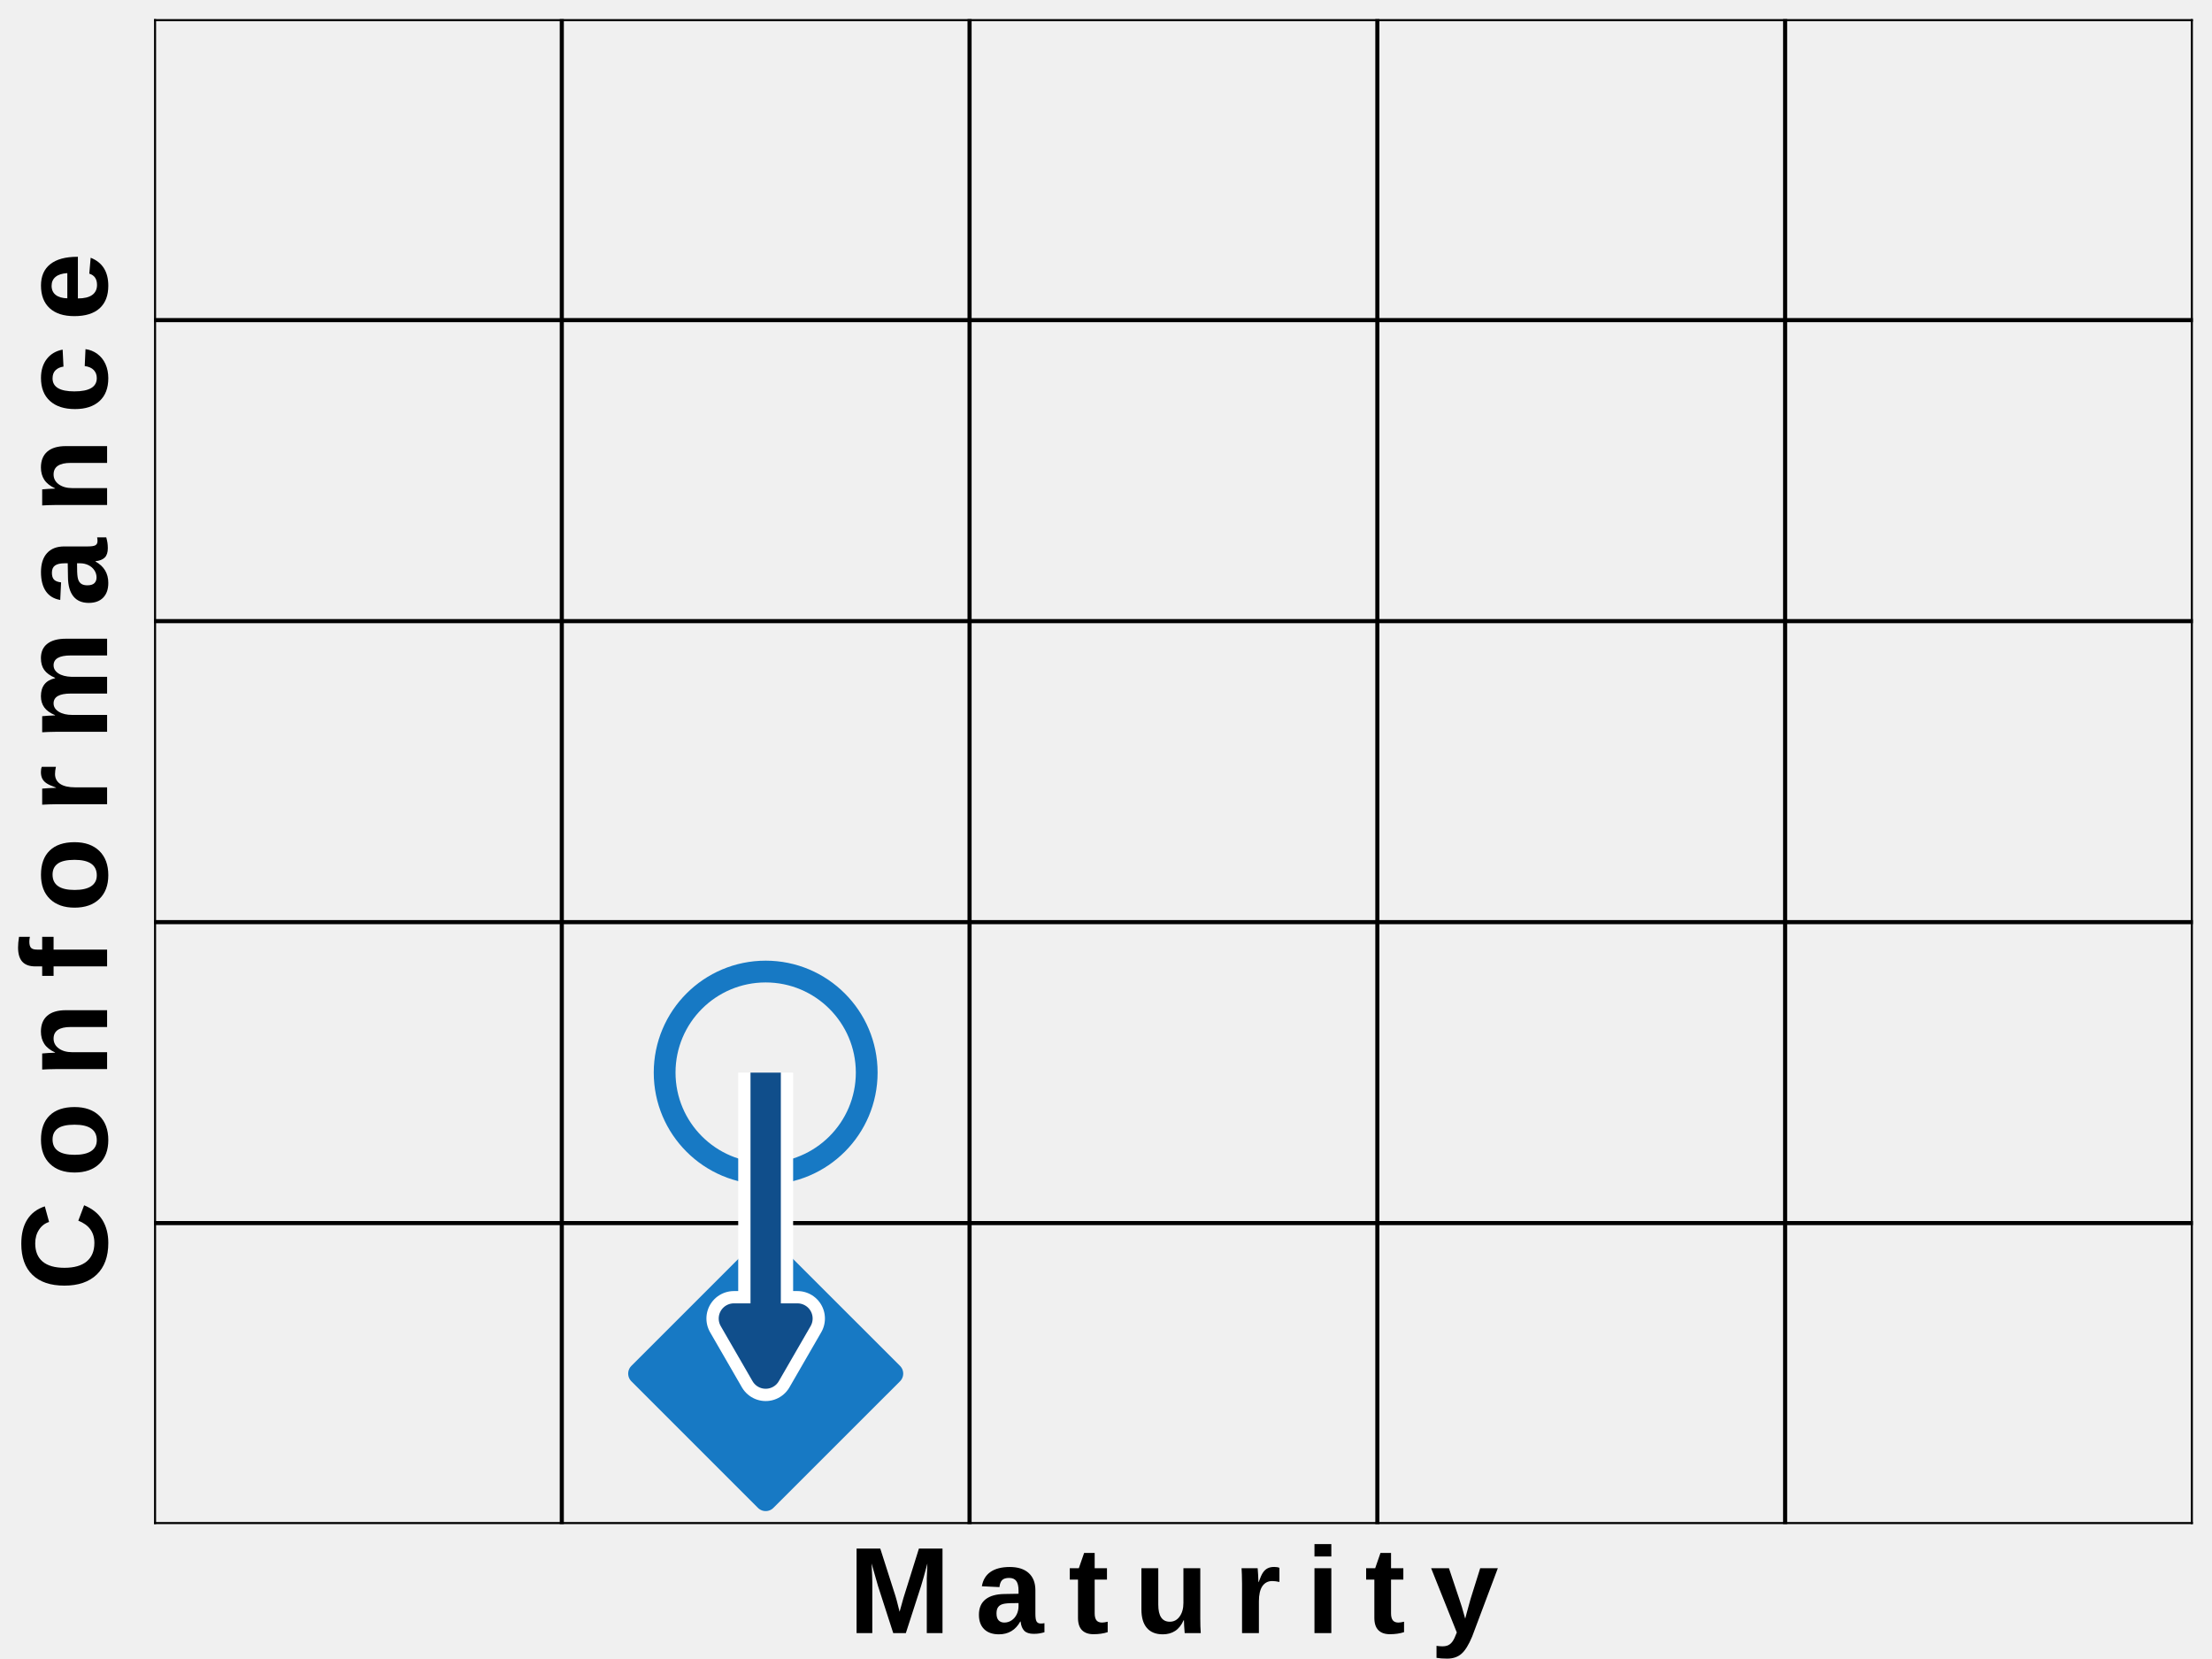
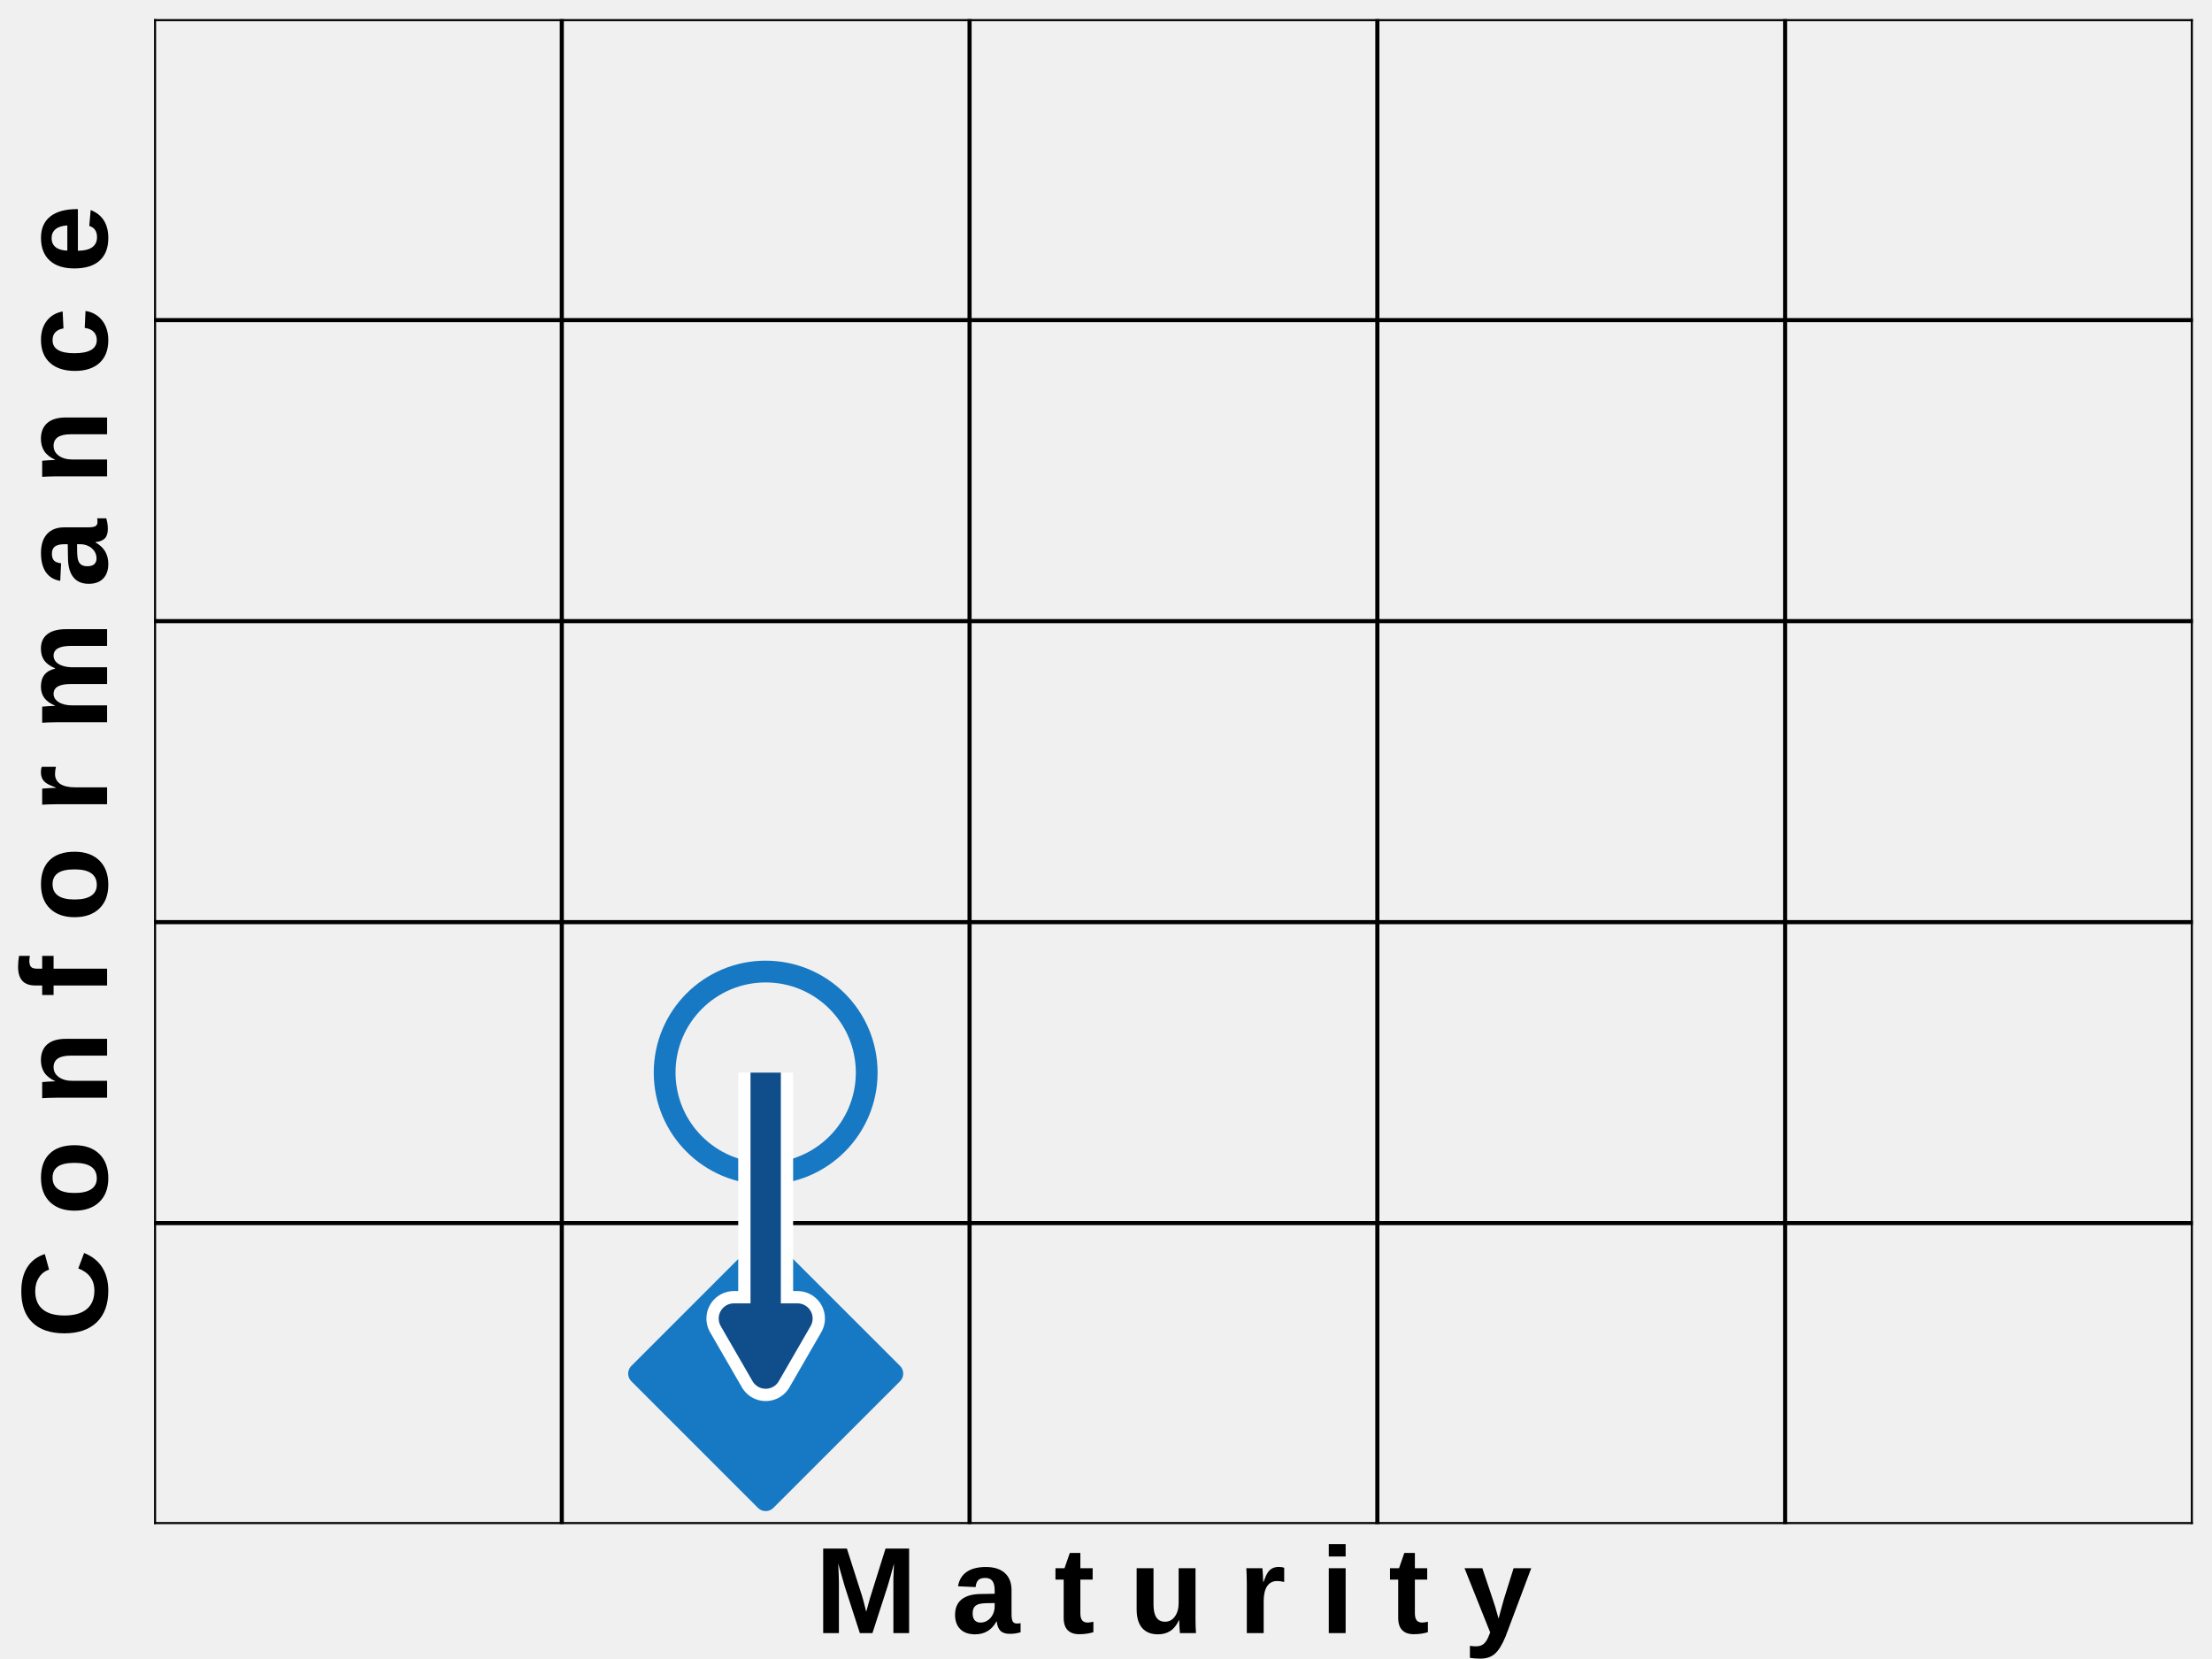
- <svg xmlns="http://www.w3.org/2000/svg" class="svglite" width="576.00pt" height="432.00pt" viewBox="0 0 576.00 432.00">
+ <svg xmlns="http://www.w3.org/2000/svg" width="768" height="576" class="svglite" viewBox="0 0 576 432">
  <defs>
-     <style type="text/css">
-     .svglite line, .svglite polyline, .svglite polygon, .svglite path, .svglite rect, .svglite circle {
-       fill: none;
-       stroke: #000000;
-       stroke-linecap: round;
-       stroke-linejoin: round;
-       stroke-miterlimit: 10.00;
-     }
-     .svglite text {
-       white-space: pre;
-     }
-   </style>
+     <style type="text/css">.svglite circle,.svglite line,.svglite polygon,.svglite rect{fill:none;stroke:#000;stroke-linecap:round;stroke-linejoin:round;stroke-miterlimit:10}.svglite text{white-space:pre}</style>
  </defs>
-   <rect width="100%" height="100%" style="stroke: none; fill: none;" />
+   <rect width="100%" height="100%" style="stroke:none;fill:none" />
  <defs>
    <clipPath id="cpMC4wMHw1NzYuMDB8MC4wMHw0MzIuMDA=">
-       <rect x="0.00" y="0.00" width="576.00" height="432.00" />
+       <rect width="576" height="432" x="0" y="0" />
    </clipPath>
  </defs>
-   <g clip-path="url(#cpMC4wMHw1NzYuMDB8MC4wMHw0MzIuMDA=)">
- </g>
  <defs>
    <clipPath id="cpNDAuMTF8NTcxLjAyfDQuOTh8Mzk2Ljg3">
-       <rect x="40.11" y="4.98" width="530.91" height="391.89" />
+       <rect width="530.91" height="391.89" x="40.11" y="4.98" />
    </clipPath>
  </defs>
  <g clip-path="url(#cpNDAuMTF8NTcxLjAyfDQuOTh8Mzk2Ljg3)">
-     <circle cx="199.38" cy="279.30" r="26.31" style="stroke-width: 5.67; stroke: #1779C4;" />
-     <polygon points="199.38,390.65 232.36,357.68 199.38,324.71 166.41,357.68 " style="stroke-width: 5.67; stroke: #1779C4; fill: #1779C4;" />
-     <line x1="40.11" y1="396.87" x2="40.11" y2="4.98" style="stroke-width: 1.07; stroke-linecap: butt;" />
-     <line x1="146.29" y1="396.87" x2="146.29" y2="4.98" style="stroke-width: 1.07; stroke-linecap: butt;" />
-     <line x1="252.47" y1="396.87" x2="252.47" y2="4.98" style="stroke-width: 1.07; stroke-linecap: butt;" />
-     <line x1="358.66" y1="396.87" x2="358.66" y2="4.98" style="stroke-width: 1.07; stroke-linecap: butt;" />
-     <line x1="464.84" y1="396.87" x2="464.84" y2="4.98" style="stroke-width: 1.07; stroke-linecap: butt;" />
-     <line x1="571.02" y1="396.87" x2="571.02" y2="4.98" style="stroke-width: 1.07; stroke-linecap: butt;" />
-     <line x1="40.11" y1="396.87" x2="571.02" y2="396.87" style="stroke-width: 1.07; stroke-linecap: butt;" />
-     <line x1="40.11" y1="318.49" x2="571.02" y2="318.49" style="stroke-width: 1.07; stroke-linecap: butt;" />
-     <line x1="40.11" y1="240.12" x2="571.02" y2="240.12" style="stroke-width: 1.07; stroke-linecap: butt;" />
-     <line x1="40.11" y1="161.74" x2="571.02" y2="161.74" style="stroke-width: 1.07; stroke-linecap: butt;" />
-     <line x1="40.11" y1="83.36" x2="571.02" y2="83.36" style="stroke-width: 1.07; stroke-linecap: butt;" />
-     <line x1="40.11" y1="4.98" x2="571.02" y2="4.98" style="stroke-width: 1.07; stroke-linecap: butt;" />
-     <line x1="199.38" y1="279.30" x2="199.38" y2="357.68" style="stroke-width: 14.30; stroke: #FFFFFF; stroke-linecap: butt;" />
-     <polygon points="191.10,343.34 199.38,357.68 207.66,343.34 " style="stroke-width: 14.30; stroke: #FFFFFF; stroke-linecap: butt; fill: #FFFFFF;" />
-     <line x1="199.38" y1="279.30" x2="199.38" y2="357.68" style="stroke-width: 7.90; stroke: #104E8B; stroke-linecap: butt;" />
-     <polygon points="191.10,343.34 199.38,357.68 207.66,343.34 " style="stroke-width: 7.90; stroke: #104E8B; stroke-linecap: butt; fill: #104E8B;" />
+     <circle cx="199.38" cy="279.3" r="26.31" style="stroke-width:5.67;stroke:#1779c4" />
+     <polygon points="199.38 390.65 232.36 357.68 199.38 324.71 166.41 357.68" style="stroke-width:5.67;stroke:#1779c4;fill:#1779c4" />
+     <line x1="40.11" x2="40.11" y1="396.87" y2="4.98" style="stroke-width:1.07;stroke-linecap:butt" />
+     <line x1="146.29" x2="146.29" y1="396.87" y2="4.98" style="stroke-width:1.07;stroke-linecap:butt" />
+     <line x1="252.47" x2="252.47" y1="396.87" y2="4.98" style="stroke-width:1.07;stroke-linecap:butt" />
+     <line x1="358.66" x2="358.66" y1="396.87" y2="4.98" style="stroke-width:1.07;stroke-linecap:butt" />
+     <line x1="464.84" x2="464.84" y1="396.87" y2="4.98" style="stroke-width:1.07;stroke-linecap:butt" />
+     <line x1="571.02" x2="571.02" y1="396.87" y2="4.98" style="stroke-width:1.07;stroke-linecap:butt" />
+     <line x1="40.11" x2="571.02" y1="396.87" y2="396.87" style="stroke-width:1.07;stroke-linecap:butt" />
+     <line x1="40.11" x2="571.02" y1="318.49" y2="318.49" style="stroke-width:1.07;stroke-linecap:butt" />
+     <line x1="40.11" x2="571.02" y1="240.12" y2="240.12" style="stroke-width:1.07;stroke-linecap:butt" />
+     <line x1="40.11" x2="571.02" y1="161.74" y2="161.74" style="stroke-width:1.07;stroke-linecap:butt" />
+     <line x1="40.11" x2="571.02" y1="83.36" y2="83.36" style="stroke-width:1.07;stroke-linecap:butt" />
+     <line x1="40.11" x2="571.02" y1="4.98" y2="4.98" style="stroke-width:1.07;stroke-linecap:butt" />
+     <line x1="199.38" x2="199.38" y1="279.3" y2="357.68" style="stroke-width:14.3;stroke:#fff;stroke-linecap:butt" />
+     <polygon points="191.1 343.34 199.38 357.68 207.66 343.34" style="stroke-width:14.3;stroke:#fff;stroke-linecap:butt;fill:#fff" />
+     <line x1="199.38" x2="199.38" y1="279.3" y2="357.68" style="stroke-width:7.9;stroke:#104e8b;stroke-linecap:butt" />
+     <polygon points="191.1 343.34 199.38 357.68 207.66 343.34" style="stroke-width:7.9;stroke:#104e8b;stroke-linecap:butt;fill:#104e8b" />
  </g>
  <g clip-path="url(#cpMC4wMHw1NzYuMDB8MC4wMHw0MzIuMDA=)">
-     <text x="305.56" y="425.26" text-anchor="middle" style="font-size: 32.00px; font-weight: bold; font-family: &quot;Arial&quot;;" textLength="169.31px" lengthAdjust="spacingAndGlyphs">M a t u r i t y</text>
-     <text transform="translate(27.89,200.93) rotate(-90)" text-anchor="middle" style="font-size: 32.00px; font-weight: bold; font-family: &quot;Arial&quot;;" textLength="270.32px" lengthAdjust="spacingAndGlyphs">C o n f o r m a n c e</text>
+     <text x="305.56" y="425.26" lengthAdjust="spacingAndGlyphs" text-anchor="middle" textLength="169.31" style="font-size:32px;font-weight:700;font-family:&quot;Arial&quot;">M a t u r i t y</text>
+     <text style="font-size:32px;font-weight:700;font-family:&quot;Arial&quot;" lengthAdjust="spacingAndGlyphs" text-anchor="middle" textLength="270.32" transform="translate(27.89,200.93) rotate(-90)">C o n f o r m a n c e</text>
  </g>
</svg>
